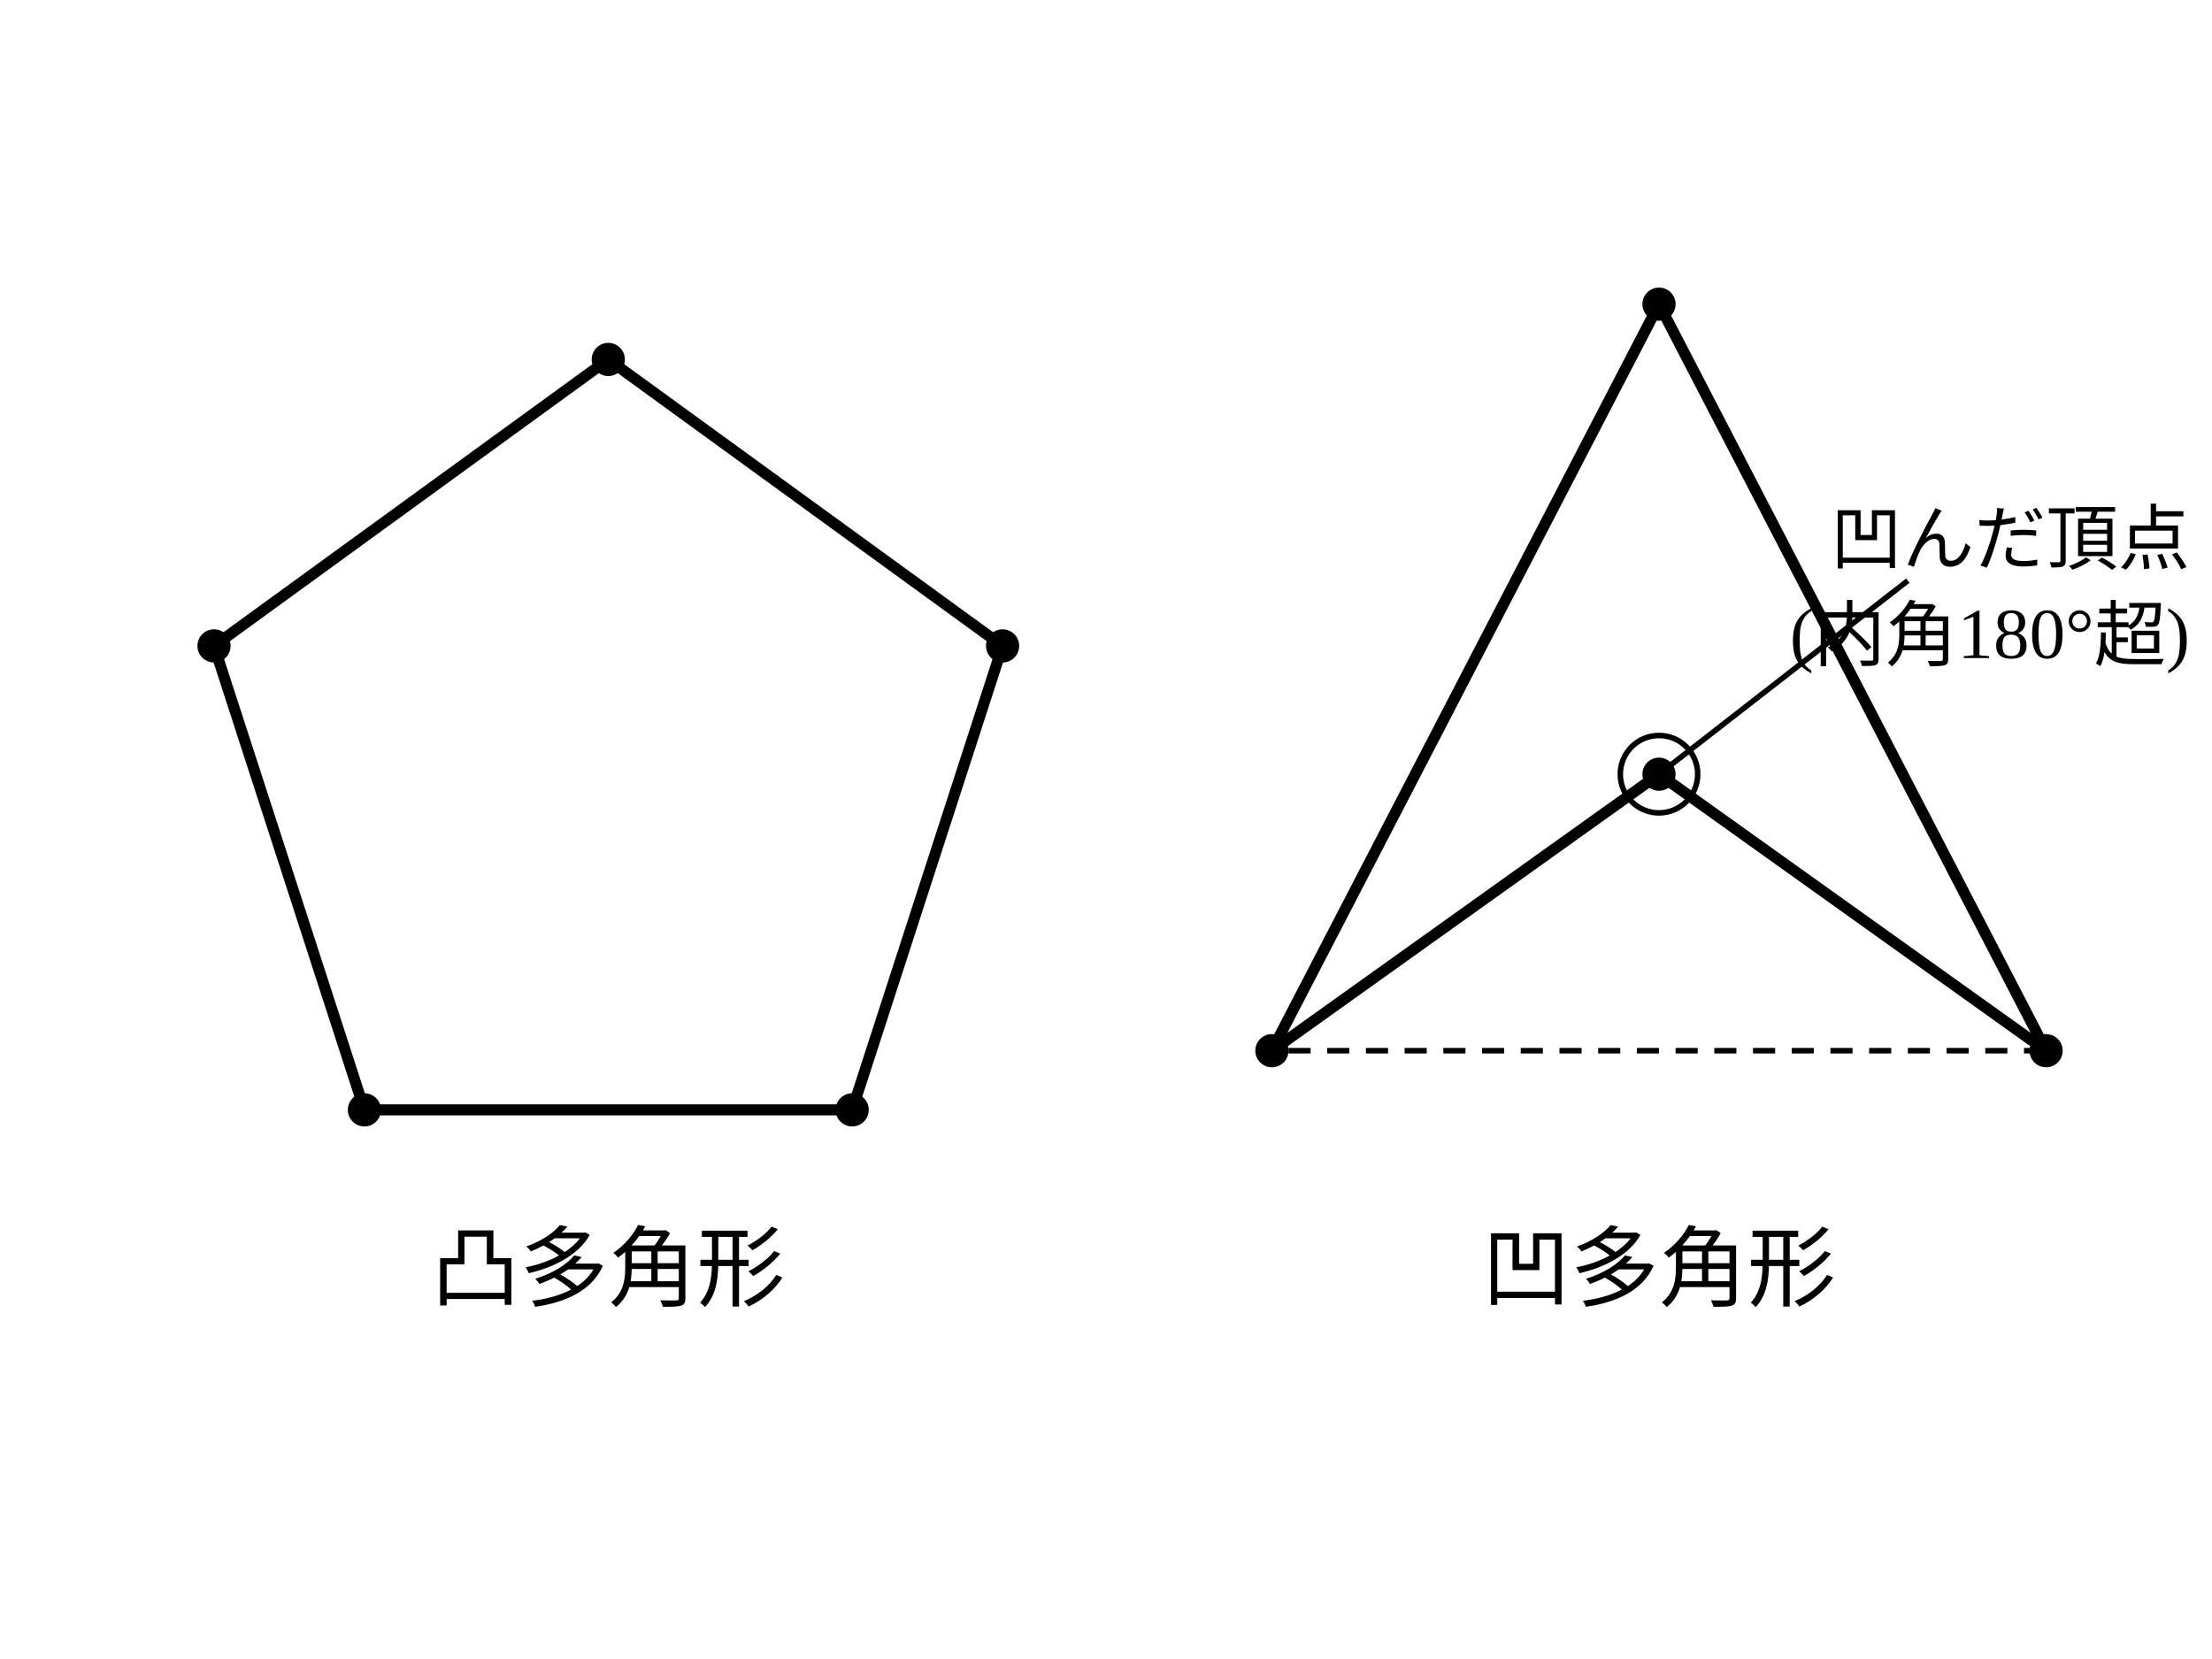
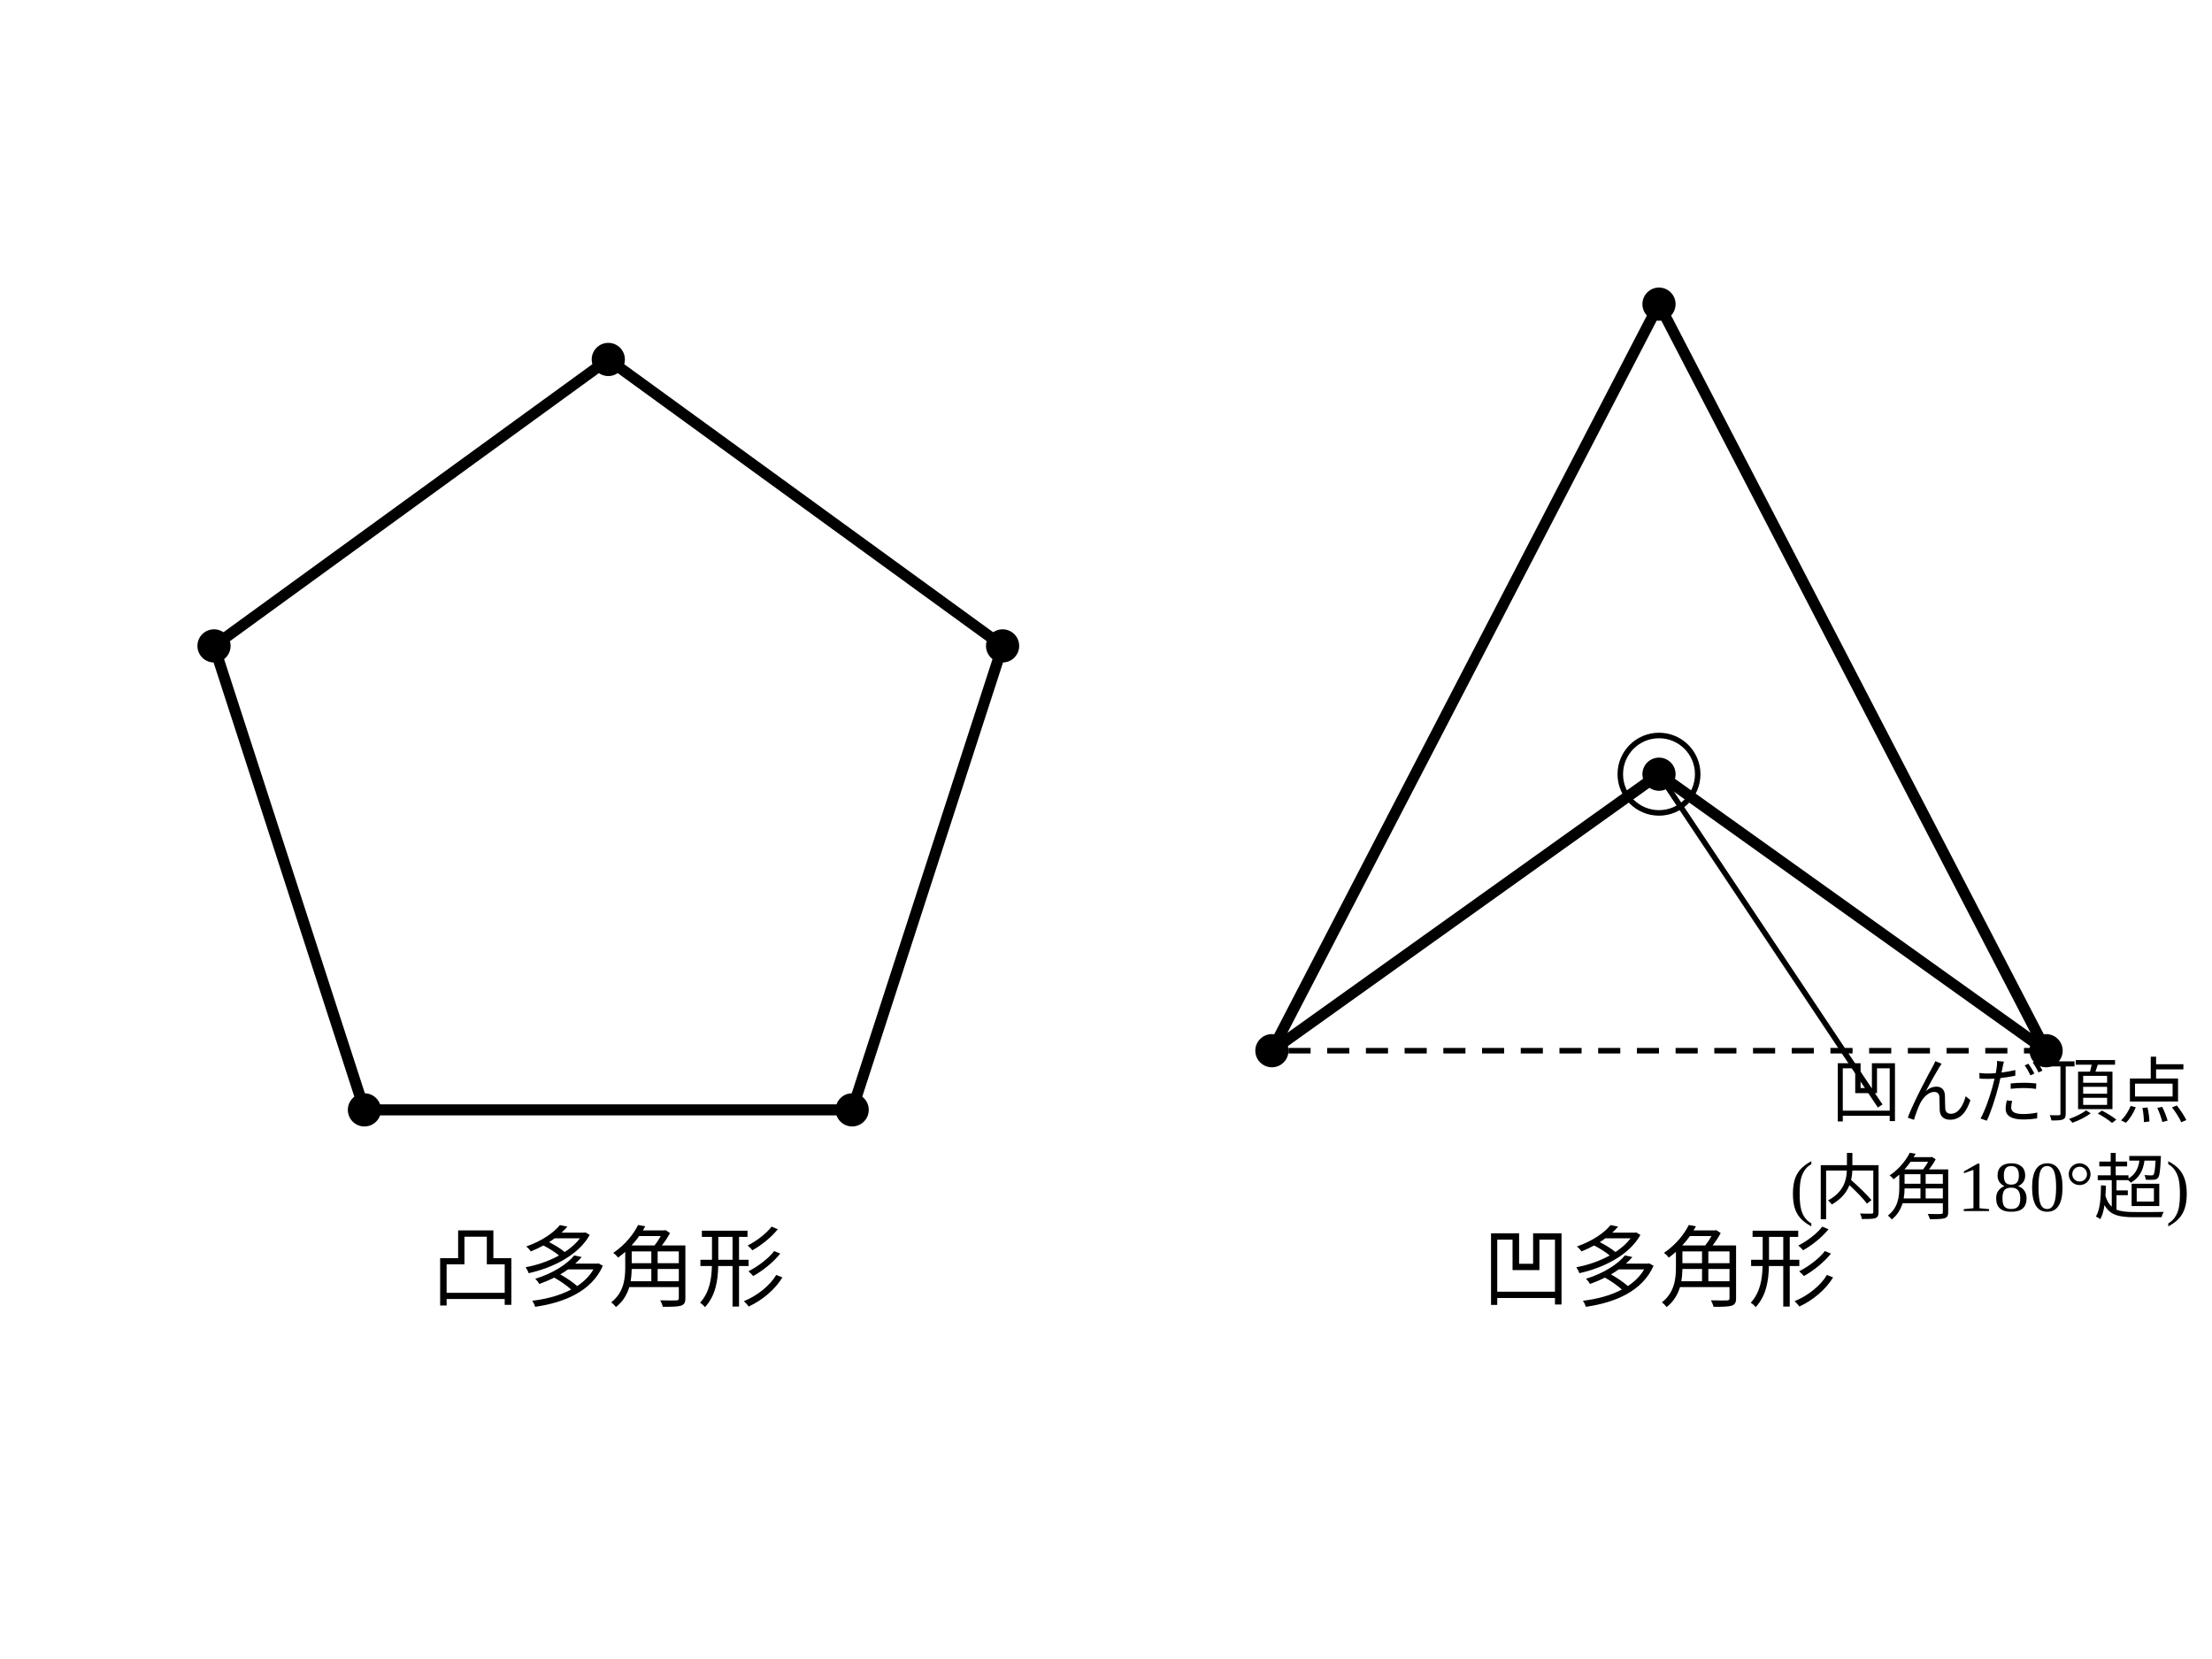
<svg xmlns="http://www.w3.org/2000/svg" viewBox="0 0 400 300" role="img" aria-label="凸多角形と凹多角形を並べて示す図。凹多角形では1つの頂点が内側にへこんでおり、その頂点の内角は180度を超える">
  <polygon points="110,65 181.3,116.8 154.1,200.7 65.9,200.7 38.7,116.8" fill="none" stroke="currentColor" stroke-width="2" />
  <circle cx="110" cy="65" r="3" fill="currentColor" />
  <circle cx="181.3" cy="116.8" r="3" fill="currentColor" />
  <circle cx="154.1" cy="200.7" r="3" fill="currentColor" />
  <circle cx="65.9" cy="200.7" r="3" fill="currentColor" />
  <circle cx="38.7" cy="116.8" r="3" fill="currentColor" />
  <text x="110" y="235" font-size="16" text-anchor="middle" fill="currentColor">凸多角形</text>
  <polygon points="300,55 370,190 300,140 230,190" fill="none" stroke="currentColor" stroke-width="2" />
  <line x1="370" y1="190" x2="230" y2="190" stroke="currentColor" stroke-width="1" stroke-dasharray="4 3" />
  <circle cx="300" cy="55" r="3" fill="currentColor" />
  <circle cx="370" cy="190" r="3" fill="currentColor" />
  <circle cx="230" cy="190" r="3" fill="currentColor" />
  <circle cx="300" cy="140" r="7" fill="none" stroke="currentColor" stroke-width="1" />
  <circle cx="300" cy="140" r="3" fill="currentColor" />
-   <line x1="300" y1="140" x2="345" y2="105" stroke="currentColor" stroke-width="1" />
-   <text x="396" y="102" font-size="13" text-anchor="end" fill="currentColor">凹んだ頂点</text>
-   <text x="396" y="119" font-size="13" text-anchor="end" fill="currentColor">(内角180°超)</text>
+   <line x1="300" y1="140" x2="340" y2="200" stroke="currentColor" stroke-width="1" />
+   <text x="396" y="202" font-size="13" text-anchor="end" fill="currentColor">凹んだ頂点</text>
+   <text x="396" y="219" font-size="13" text-anchor="end" fill="currentColor">(内角180°超)</text>
  <text x="300" y="235" font-size="16" text-anchor="middle" fill="currentColor">凹多角形</text>
</svg>
